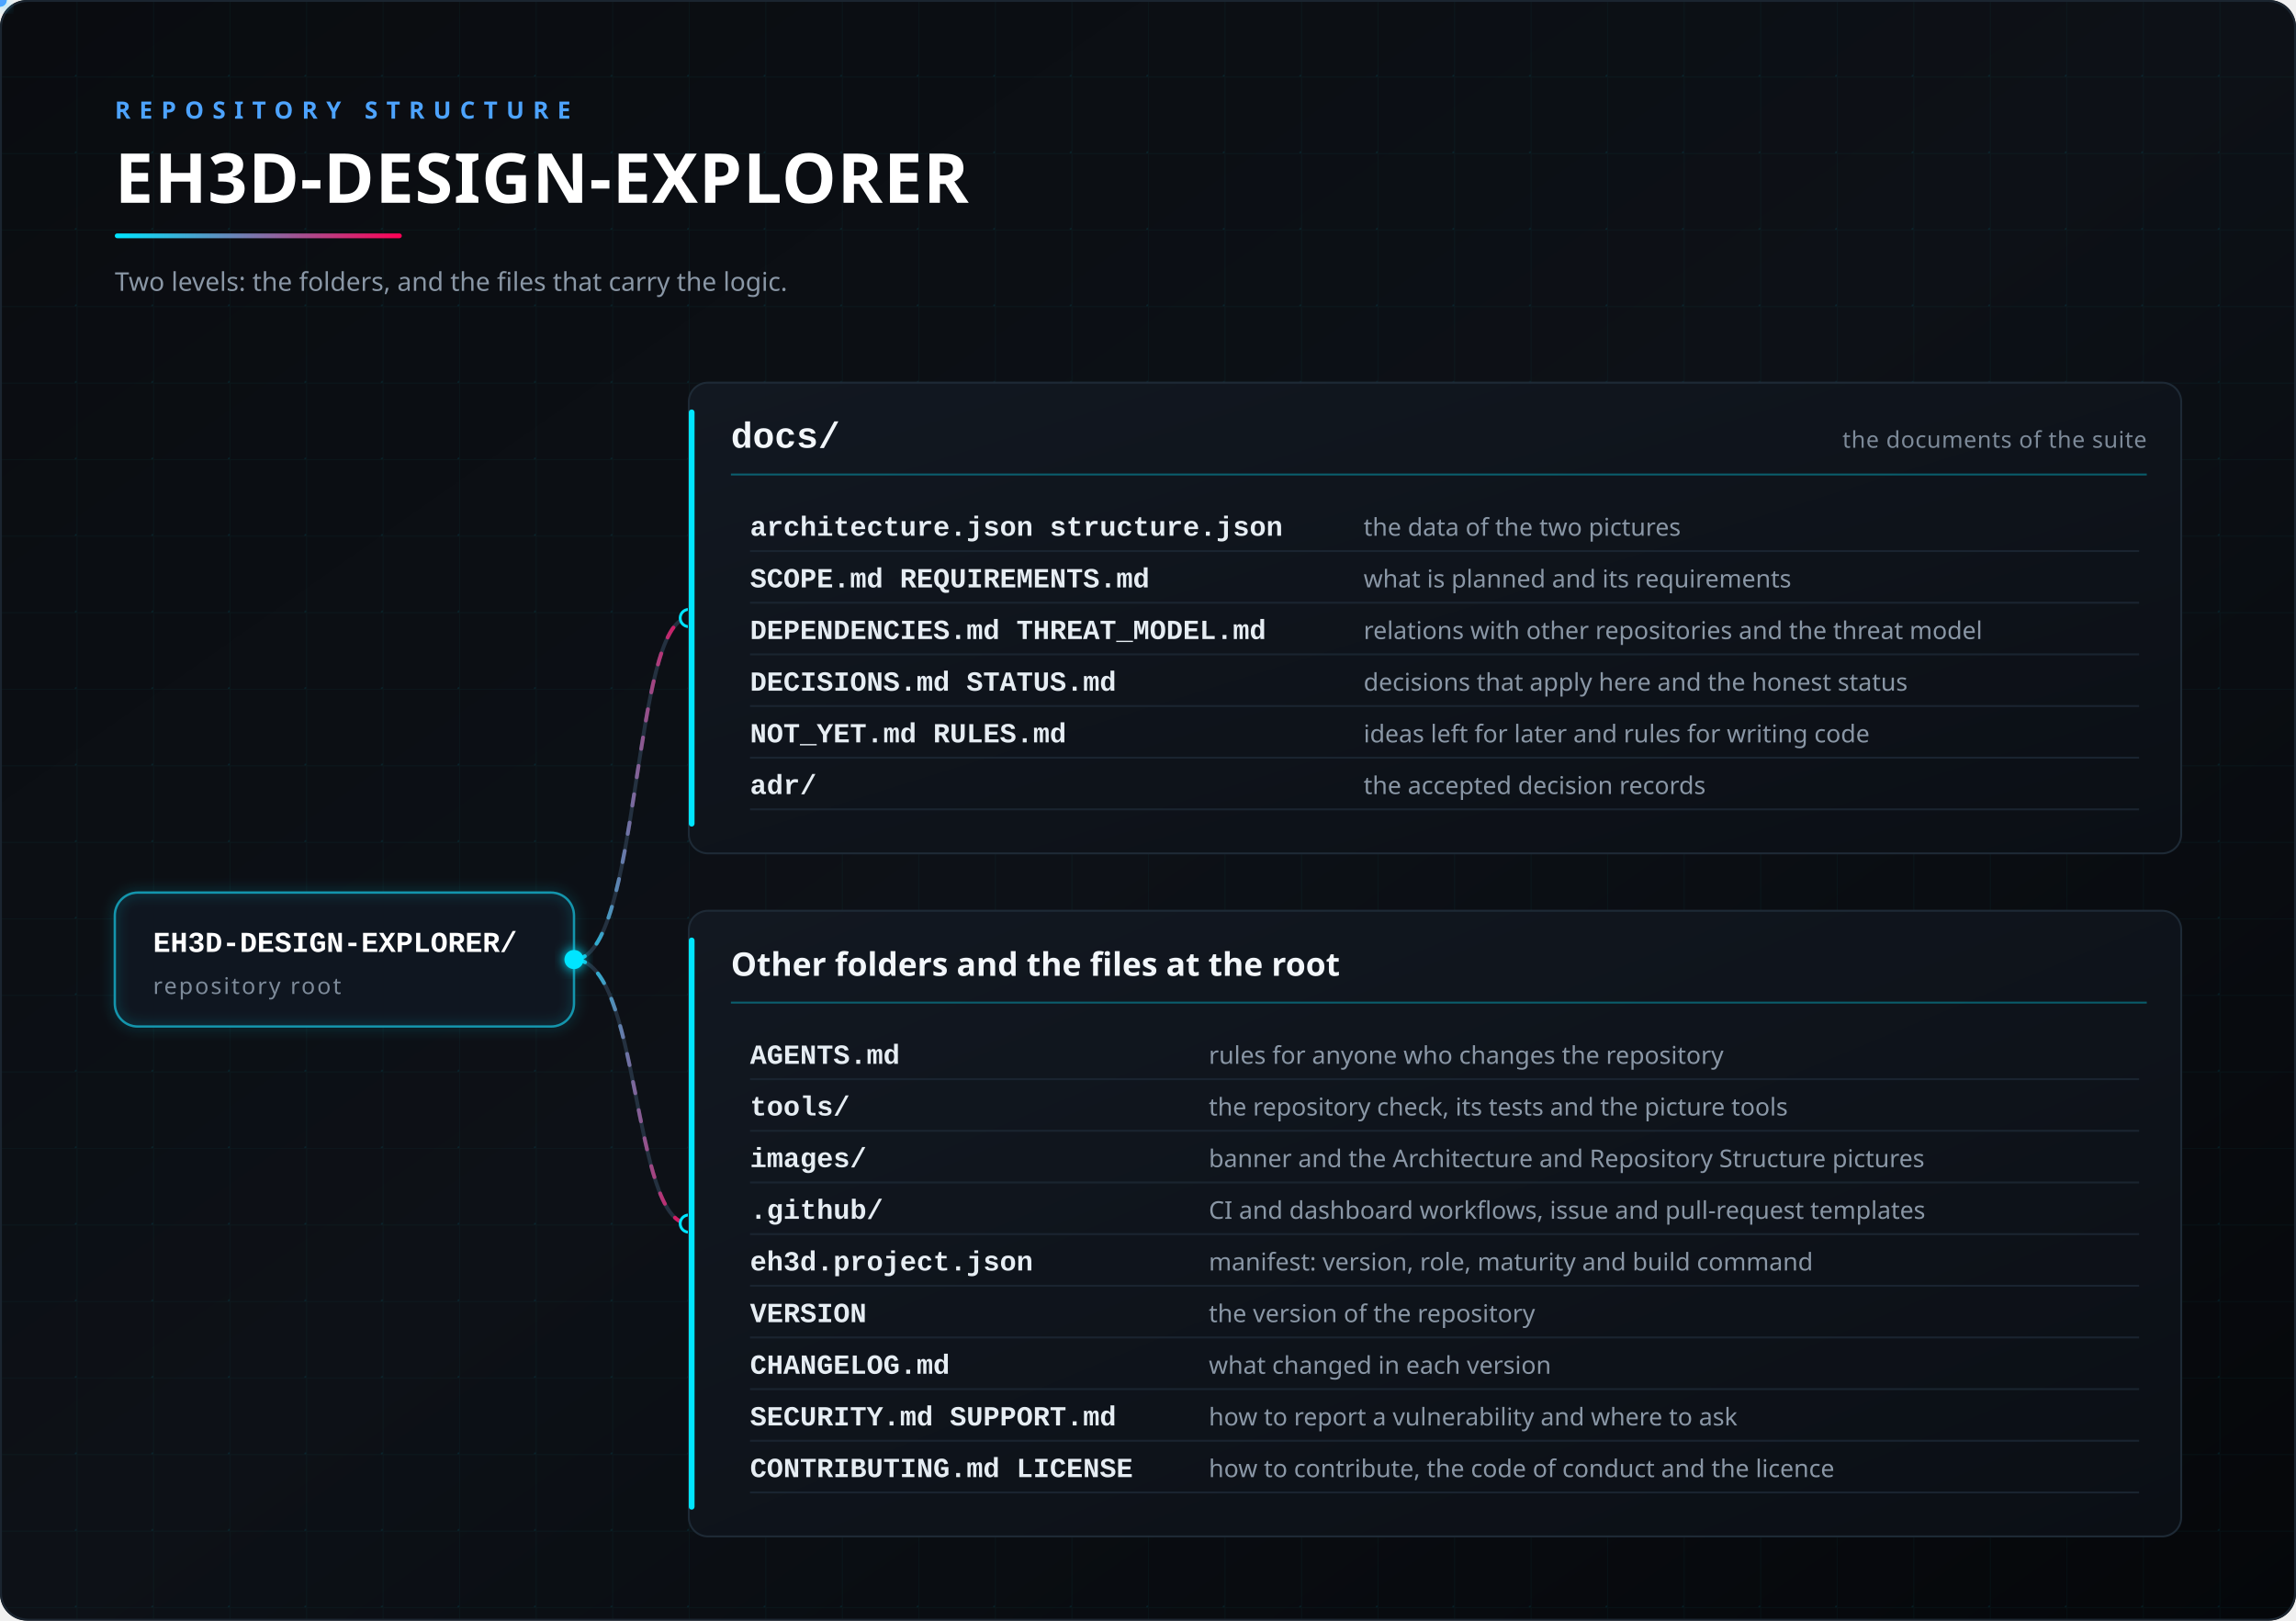
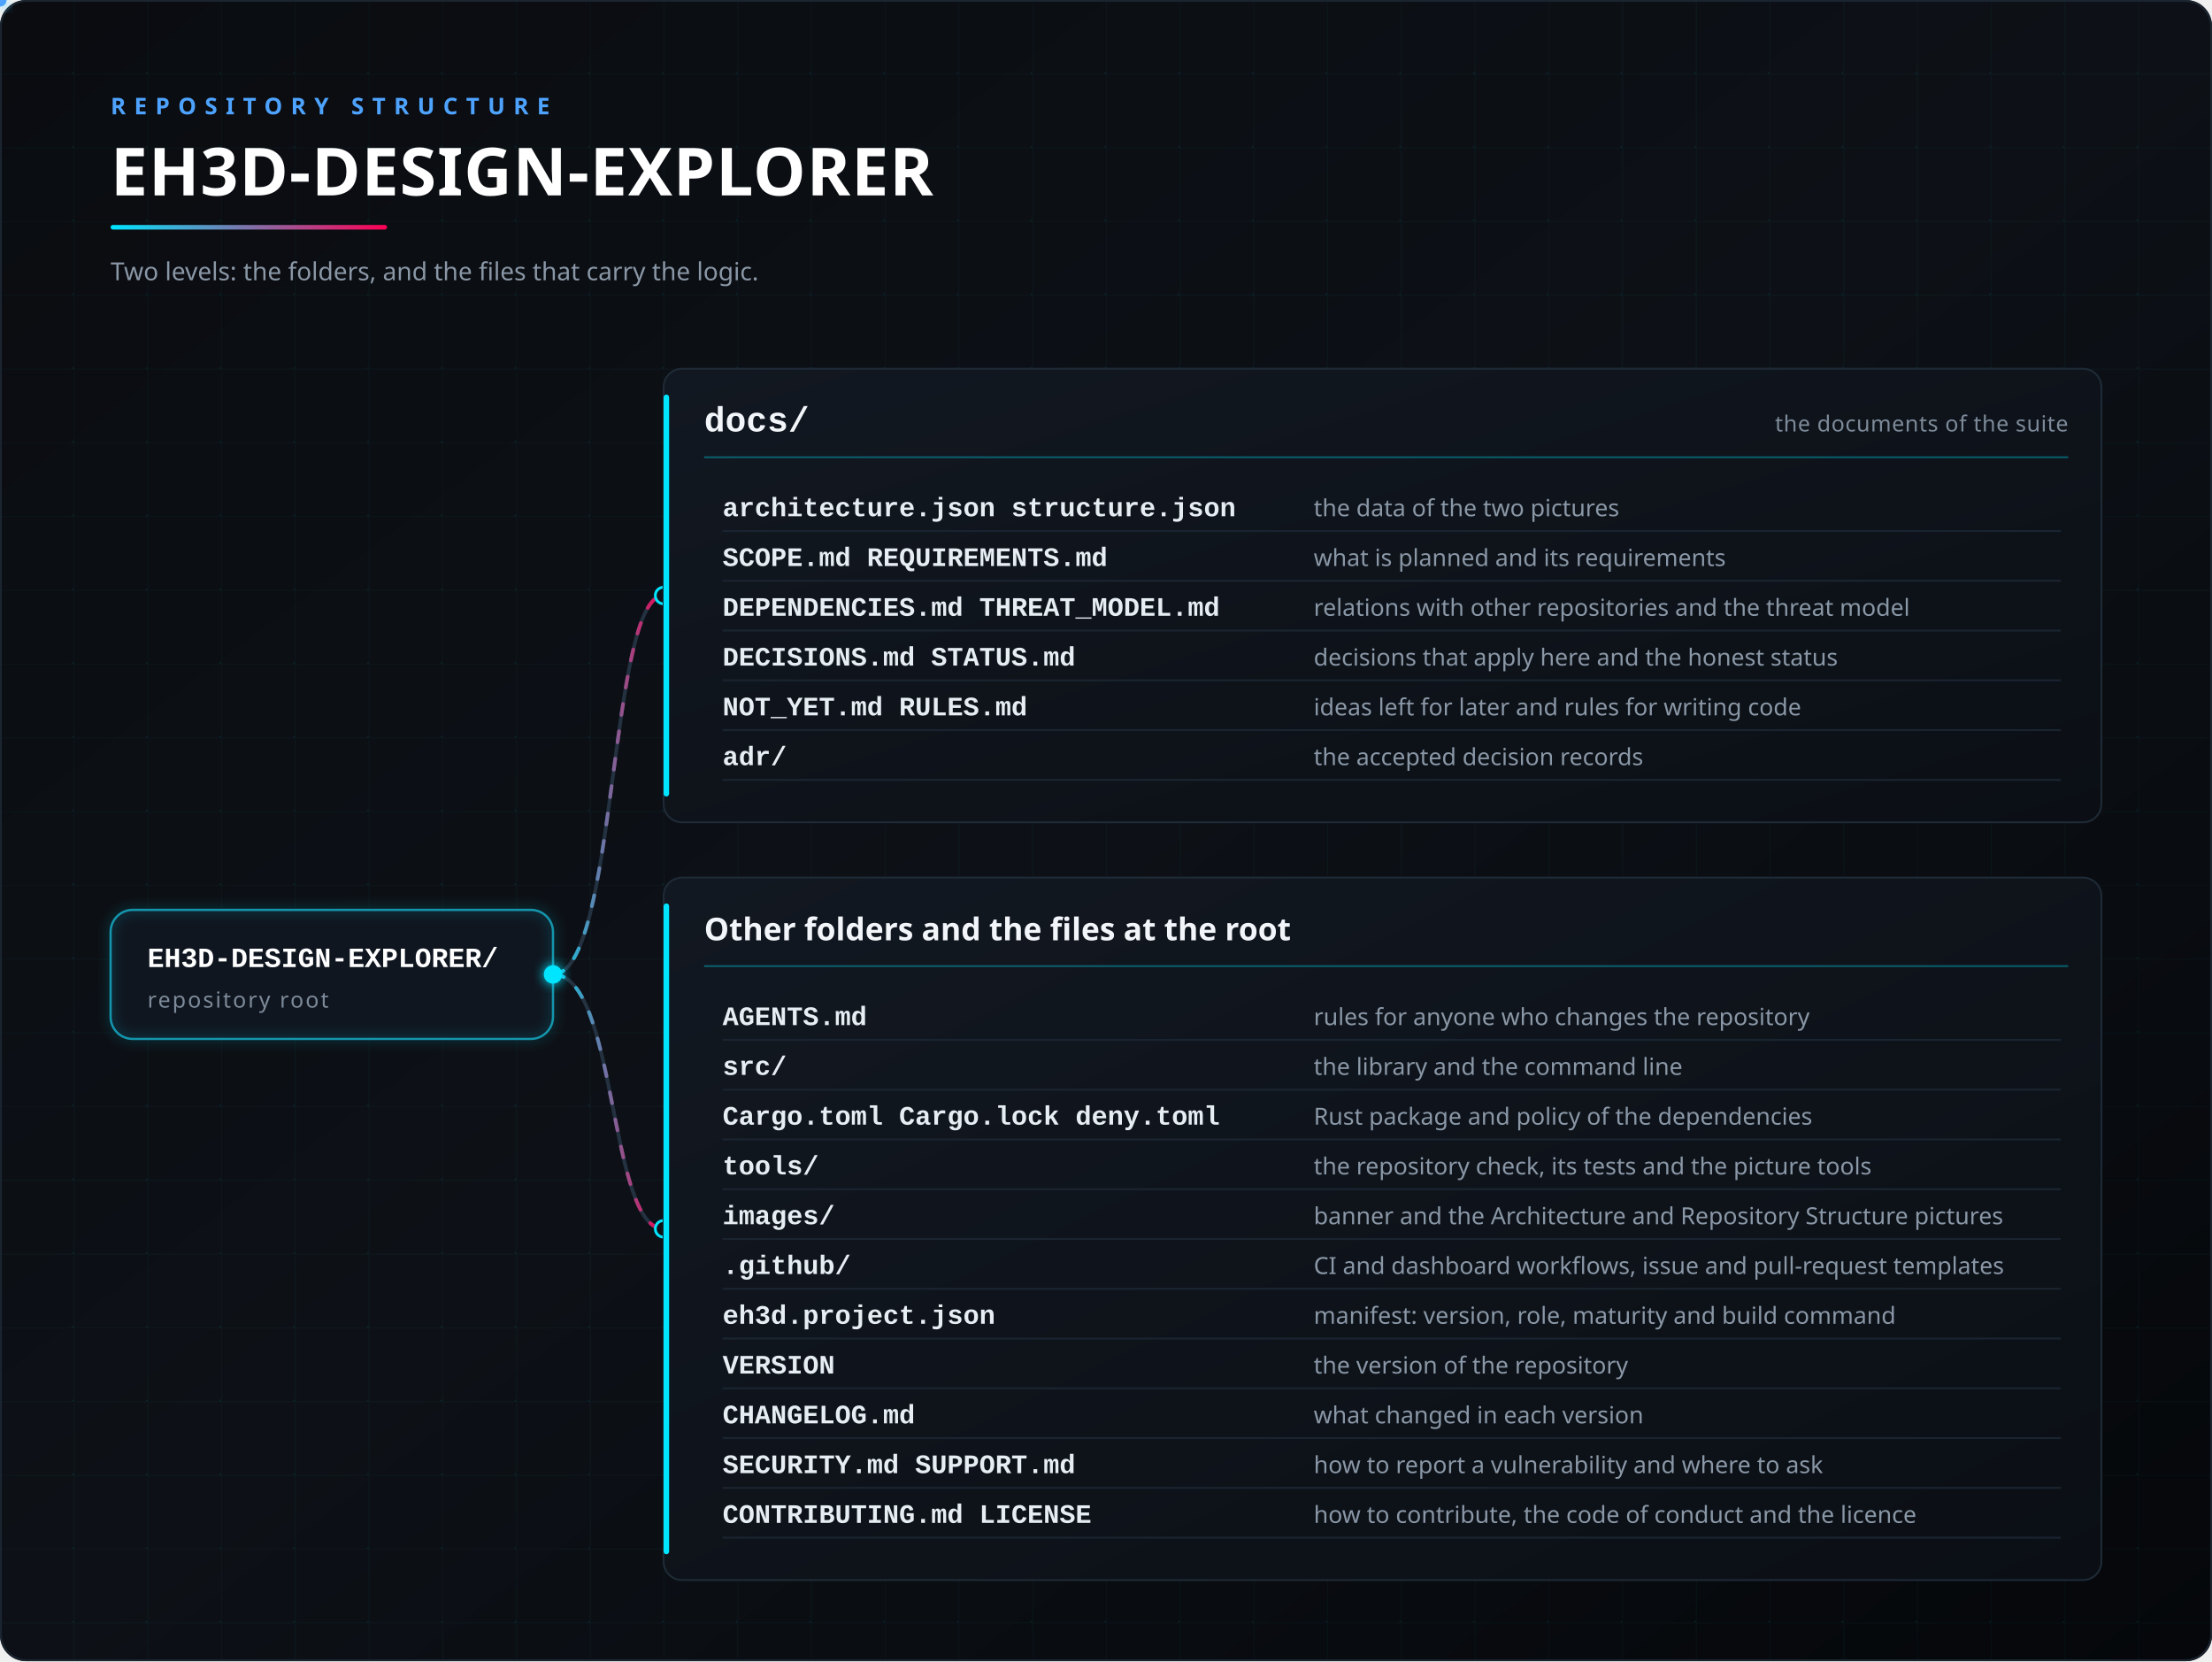
- <svg xmlns="http://www.w3.org/2000/svg" viewBox="0 0 1200 847" width="100%" role="img" aria-labelledby="t d">
+ <svg xmlns="http://www.w3.org/2000/svg" viewBox="0 0 1200 901" width="100%" role="img" aria-labelledby="t d">
  <defs>
    <linearGradient id="bg" x1="0" y1="0" x2="1" y2="1">
      <stop offset="0" stop-color="#0A0C10" />
      <stop offset="0.5" stop-color="#0D1117" />
      <stop offset="1" stop-color="#05070A" />
    </linearGradient>
    <linearGradient id="card" x1="0" y1="0" x2="1" y2="1">
      <stop offset="0" stop-color="#121821" />
      <stop offset="1" stop-color="#0B0F15" />
    </linearGradient>
    <linearGradient id="line" x1="0" y1="0" x2="1" y2="0">
      <stop offset="0" stop-color="#00E5FF" />
      <stop offset="1" stop-color="#FF0055" />
    </linearGradient>
    <filter id="glow" x="-50%" y="-50%" width="200%" height="200%">
      <feGaussianBlur stdDeviation="3" result="b" />
      <feMerge>
        <feMergeNode in="b" />
        <feMergeNode in="SourceGraphic" />
      </feMerge>
    </filter>
    <pattern id="grid" width="40" height="40" patternUnits="userSpaceOnUse">
      <path d="M40 0H0V40" fill="none" stroke="#00E5FF" stroke-opacity="0.035" />
      <circle cx="40" cy="40" r="1" fill="#00E5FF" fill-opacity="0.09" />
    </pattern>
  </defs>
-   <rect width="1200" height="847" rx="14" fill="url(#bg)" />
-   <rect width="1200" height="847" rx="14" fill="url(#grid)" />
-   <rect x="0.5" y="0.5" width="1199" height="846" rx="14" fill="none" stroke="#1B2530" />
+   <rect width="1200" height="901" rx="14" fill="url(#bg)" />
+   <rect width="1200" height="901" rx="14" fill="url(#grid)" />
+   <rect x="0.5" y="0.5" width="1199" height="900" rx="14" fill="none" stroke="#1B2530" />
  <text x="60" y="62" font-family="'Segoe UI','Noto Sans','Noto Sans CJK SC','Microsoft YaHei','Yu Gothic','Helvetica Neue',Helvetica,Arial,sans-serif" font-size="12.5" font-weight="600" fill="#4DA3FF" text-anchor="start" letter-spacing="4.5">REPOSITORY STRUCTURE</text>
  <text x="60" y="106" font-family="'Segoe UI','Noto Sans','Noto Sans CJK SC','Microsoft YaHei','Yu Gothic','Helvetica Neue',Helvetica,Arial,sans-serif" font-size="36" font-weight="700" fill="#FFFFFF" text-anchor="start" letter-spacing="0.5">EH3D-DESIGN-EXPLORER</text>
  <rect x="60" y="122" width="150" height="2.5" rx="1.25" fill="url(#line)">
    <animate attributeName="width" values="40;150;150" keyTimes="0;0.4;1" dur="3s" repeatCount="indefinite" />
  </rect>
  <text x="60" y="152" font-family="'Segoe UI','Noto Sans','Noto Sans CJK SC','Microsoft YaHei','Yu Gothic','Helvetica Neue',Helvetica,Arial,sans-serif" font-size="13.5" font-weight="400" fill="#8A97A6" text-anchor="start">Two levels: the folders, and the files that carry the logic.</text>
-   <path id="c0" d="M300,501.5 C335,501.5 330,323 360,323" fill="none" stroke="#243140" stroke-width="2" />
-   <path d="M300,501.5 C335,501.5 330,323 360,323" fill="none" stroke="url(#line)" stroke-width="2" stroke-linecap="round" stroke-dasharray="6 9" opacity="0.9">
+   <path id="c0" d="M300,528.5 C335,528.5 330,323 360,323" fill="none" stroke="#243140" stroke-width="2" />
+   <path d="M300,528.5 C335,528.5 330,323 360,323" fill="none" stroke="url(#line)" stroke-width="2" stroke-linecap="round" stroke-dasharray="6 9" opacity="0.9">
    <animate attributeName="stroke-dashoffset" from="0" to="-30" dur="1.6s" repeatCount="indefinite" />
  </path>
  <circle cx="360" cy="323" r="4.5" fill="#0D1117" stroke="#00E5FF" stroke-width="1.5" />
-   <path id="c1" d="M300,501.5 C335,501.5 330,639.5 360,639.5" fill="none" stroke="#243140" stroke-width="2" />
-   <path d="M300,501.5 C335,501.5 330,639.5 360,639.5" fill="none" stroke="url(#line)" stroke-width="2" stroke-linecap="round" stroke-dasharray="6 9" opacity="0.9">
+   <path id="c1" d="M300,528.5 C335,528.5 330,666.5 360,666.5" fill="none" stroke="#243140" stroke-width="2" />
+   <path d="M300,528.5 C335,528.5 330,666.5 360,666.5" fill="none" stroke="url(#line)" stroke-width="2" stroke-linecap="round" stroke-dasharray="6 9" opacity="0.9">
    <animate attributeName="stroke-dashoffset" from="0" to="-30" dur="1.6s" repeatCount="indefinite" />
  </path>
-   <circle cx="360" cy="639.5" r="4.5" fill="#0D1117" stroke="#00E5FF" stroke-width="1.5" />
+   <circle cx="360" cy="666.5" r="4.5" fill="#0D1117" stroke="#00E5FF" stroke-width="1.5" />
  <circle r="3.5" fill="#00E5FF" filter="url(#glow)">
    <animateMotion dur="3.4s" repeatCount="indefinite">
      <mpath href="#c0" />
    </animateMotion>
  </circle>
  <circle r="3.5" fill="#4DA3FF" filter="url(#glow)">
    <animateMotion dur="4.2s" repeatCount="indefinite">
      <mpath href="#c1" />
    </animateMotion>
  </circle>
-   <rect x="60" y="466.5" width="240" height="70" rx="12" fill="#0F1620" stroke="#2A3A4C" stroke-width="1.2" />
-   <rect x="60" y="466.5" width="240" height="70" rx="12" fill="none" stroke="#00E5FF" stroke-opacity="0.5" stroke-width="1.2" filter="url(#glow)">
+   <rect x="60" y="493.5" width="240" height="70" rx="12" fill="#0F1620" stroke="#2A3A4C" stroke-width="1.2" />
+   <rect x="60" y="493.5" width="240" height="70" rx="12" fill="none" stroke="#00E5FF" stroke-opacity="0.5" stroke-width="1.2" filter="url(#glow)">
    <animate attributeName="stroke-opacity" values="0.15;0.6;0.15" dur="3.6s" repeatCount="indefinite" />
  </rect>
-   <text x="80" y="497.5" font-family="'JetBrains Mono','Cascadia Code','SFMono-Regular',Consolas,'Liberation Mono',monospace" font-size="15.1" font-weight="700" fill="#FFFFFF" text-anchor="start">EH3D-DESIGN-EXPLORER/</text>
-   <text x="80" y="519.5" font-family="'Segoe UI','Noto Sans','Noto Sans CJK SC','Microsoft YaHei','Yu Gothic','Helvetica Neue',Helvetica,Arial,sans-serif" font-size="12" font-weight="400" fill="#7D8A99" text-anchor="start" letter-spacing="1">repository root</text>
-   <circle cx="300" cy="501.5" r="5" fill="#00E5FF" filter="url(#glow)" />
+   <text x="80" y="524.5" font-family="'JetBrains Mono','Cascadia Code','SFMono-Regular',Consolas,'Liberation Mono',monospace" font-size="15.1" font-weight="700" fill="#FFFFFF" text-anchor="start">EH3D-DESIGN-EXPLORER/</text>
+   <text x="80" y="546.5" font-family="'Segoe UI','Noto Sans','Noto Sans CJK SC','Microsoft YaHei','Yu Gothic','Helvetica Neue',Helvetica,Arial,sans-serif" font-size="12" font-weight="400" fill="#7D8A99" text-anchor="start" letter-spacing="1">repository root</text>
+   <circle cx="300" cy="528.5" r="5" fill="#00E5FF" filter="url(#glow)" />
  <rect x="360" y="200" width="780" height="246" rx="10" fill="url(#card)" stroke="#1E2A36" stroke-width="1" />
  <rect x="360" y="214" width="3" height="218" rx="1.5" fill="#00E5FF">
    <animate attributeName="opacity" values="0.55;1;0.55" dur="4s" begin="0s" repeatCount="indefinite" />
  </rect>
  <text x="382" y="234" font-family="'JetBrains Mono','Cascadia Code','SFMono-Regular',Consolas,'Liberation Mono',monospace" font-size="19" font-weight="700" fill="#F2F6FA" text-anchor="start">docs/</text>
  <text x="1122" y="234" font-family="'Segoe UI','Noto Sans','Noto Sans CJK SC','Microsoft YaHei','Yu Gothic','Helvetica Neue',Helvetica,Arial,sans-serif" font-size="12" font-weight="400" fill="#7D8A99" text-anchor="end" letter-spacing="0.3">the documents of the suite</text>
  <line x1="382" y1="248" x2="1122" y2="248" stroke="#00E5FF" stroke-opacity="0.35" stroke-width="1" />
  <text x="392" y="280" font-family="'JetBrains Mono','Cascadia Code','SFMono-Regular',Consolas,'Liberation Mono',monospace" font-size="14.5" font-weight="600" fill="#E6EDF3" text-anchor="start">architecture.json  structure.json</text>
  <text x="712.67" y="280" font-family="'Segoe UI','Noto Sans','Noto Sans CJK SC','Microsoft YaHei','Yu Gothic','Helvetica Neue',Helvetica,Arial,sans-serif" font-size="12.8" font-weight="400" fill="#8A97A6" text-anchor="start">the data of the two pictures</text>
  <line x1="392" y1="288" x2="1118" y2="288" stroke="#1A2430" stroke-width="1" />
  <text x="392" y="307" font-family="'JetBrains Mono','Cascadia Code','SFMono-Regular',Consolas,'Liberation Mono',monospace" font-size="14.5" font-weight="600" fill="#E6EDF3" text-anchor="start">SCOPE.md  REQUIREMENTS.md</text>
  <text x="712.67" y="307" font-family="'Segoe UI','Noto Sans','Noto Sans CJK SC','Microsoft YaHei','Yu Gothic','Helvetica Neue',Helvetica,Arial,sans-serif" font-size="12.8" font-weight="400" fill="#8A97A6" text-anchor="start">what is planned and its requirements</text>
  <line x1="392" y1="315" x2="1118" y2="315" stroke="#1A2430" stroke-width="1" />
  <text x="392" y="334" font-family="'JetBrains Mono','Cascadia Code','SFMono-Regular',Consolas,'Liberation Mono',monospace" font-size="14.5" font-weight="600" fill="#E6EDF3" text-anchor="start">DEPENDENCIES.md  THREAT_MODEL.md</text>
  <text x="712.67" y="334" font-family="'Segoe UI','Noto Sans','Noto Sans CJK SC','Microsoft YaHei','Yu Gothic','Helvetica Neue',Helvetica,Arial,sans-serif" font-size="12.8" font-weight="400" fill="#8A97A6" text-anchor="start">relations with other repositories and the threat model</text>
  <line x1="392" y1="342" x2="1118" y2="342" stroke="#1A2430" stroke-width="1" />
  <text x="392" y="361" font-family="'JetBrains Mono','Cascadia Code','SFMono-Regular',Consolas,'Liberation Mono',monospace" font-size="14.5" font-weight="600" fill="#E6EDF3" text-anchor="start">DECISIONS.md  STATUS.md</text>
  <text x="712.67" y="361" font-family="'Segoe UI','Noto Sans','Noto Sans CJK SC','Microsoft YaHei','Yu Gothic','Helvetica Neue',Helvetica,Arial,sans-serif" font-size="12.8" font-weight="400" fill="#8A97A6" text-anchor="start">decisions that apply here and the honest status</text>
  <line x1="392" y1="369" x2="1118" y2="369" stroke="#1A2430" stroke-width="1" />
  <text x="392" y="388" font-family="'JetBrains Mono','Cascadia Code','SFMono-Regular',Consolas,'Liberation Mono',monospace" font-size="14.5" font-weight="600" fill="#E6EDF3" text-anchor="start">NOT_YET.md  RULES.md</text>
  <text x="712.67" y="388" font-family="'Segoe UI','Noto Sans','Noto Sans CJK SC','Microsoft YaHei','Yu Gothic','Helvetica Neue',Helvetica,Arial,sans-serif" font-size="12.8" font-weight="400" fill="#8A97A6" text-anchor="start">ideas left for later and rules for writing code</text>
  <line x1="392" y1="396" x2="1118" y2="396" stroke="#1A2430" stroke-width="1" />
  <text x="392" y="415" font-family="'JetBrains Mono','Cascadia Code','SFMono-Regular',Consolas,'Liberation Mono',monospace" font-size="14.5" font-weight="600" fill="#E6EDF3" text-anchor="start">adr/</text>
  <text x="712.67" y="415" font-family="'Segoe UI','Noto Sans','Noto Sans CJK SC','Microsoft YaHei','Yu Gothic','Helvetica Neue',Helvetica,Arial,sans-serif" font-size="12.8" font-weight="400" fill="#8A97A6" text-anchor="start">the accepted decision records</text>
  <line x1="392" y1="423" x2="1118" y2="423" stroke="#1A2430" stroke-width="1" />
-   <rect x="360" y="476" width="780" height="327" rx="10" fill="url(#card)" stroke="#1E2A36" stroke-width="1" />
-   <rect x="360" y="490" width="3" height="299" rx="1.5" fill="#00E5FF">
+   <rect x="360" y="476" width="780" height="381" rx="10" fill="url(#card)" stroke="#1E2A36" stroke-width="1" />
+   <rect x="360" y="490" width="3" height="353" rx="1.5" fill="#00E5FF">
    <animate attributeName="opacity" values="0.55;1;0.55" dur="4s" begin="0.6s" repeatCount="indefinite" />
  </rect>
  <text x="382" y="510" font-family="'Segoe UI','Noto Sans','Noto Sans CJK SC','Microsoft YaHei','Yu Gothic','Helvetica Neue',Helvetica,Arial,sans-serif" font-size="17" font-weight="700" fill="#F2F6FA" text-anchor="start">Other folders and the files at the root</text>
  <line x1="382" y1="524" x2="1122" y2="524" stroke="#00E5FF" stroke-opacity="0.35" stroke-width="1" />
  <text x="392" y="556" font-family="'JetBrains Mono','Cascadia Code','SFMono-Regular',Consolas,'Liberation Mono',monospace" font-size="14.5" font-weight="600" fill="#E6EDF3" text-anchor="start">AGENTS.md</text>
-   <text x="631.76" y="556" font-family="'Segoe UI','Noto Sans','Noto Sans CJK SC','Microsoft YaHei','Yu Gothic','Helvetica Neue',Helvetica,Arial,sans-serif" font-size="12.8" font-weight="400" fill="#8A97A6" text-anchor="start">rules for anyone who changes the repository</text>
+   <text x="712.67" y="556" font-family="'Segoe UI','Noto Sans','Noto Sans CJK SC','Microsoft YaHei','Yu Gothic','Helvetica Neue',Helvetica,Arial,sans-serif" font-size="12.8" font-weight="400" fill="#8A97A6" text-anchor="start">rules for anyone who changes the repository</text>
  <line x1="392" y1="564" x2="1118" y2="564" stroke="#1A2430" stroke-width="1" />
-   <text x="392" y="583" font-family="'JetBrains Mono','Cascadia Code','SFMono-Regular',Consolas,'Liberation Mono',monospace" font-size="14.5" font-weight="600" fill="#E6EDF3" text-anchor="start">tools/</text>
-   <text x="631.76" y="583" font-family="'Segoe UI','Noto Sans','Noto Sans CJK SC','Microsoft YaHei','Yu Gothic','Helvetica Neue',Helvetica,Arial,sans-serif" font-size="12.8" font-weight="400" fill="#8A97A6" text-anchor="start">the repository check, its tests and the picture tools</text>
+   <text x="392" y="583" font-family="'JetBrains Mono','Cascadia Code','SFMono-Regular',Consolas,'Liberation Mono',monospace" font-size="14.5" font-weight="600" fill="#E6EDF3" text-anchor="start">src/</text>
+   <text x="712.67" y="583" font-family="'Segoe UI','Noto Sans','Noto Sans CJK SC','Microsoft YaHei','Yu Gothic','Helvetica Neue',Helvetica,Arial,sans-serif" font-size="12.8" font-weight="400" fill="#8A97A6" text-anchor="start">the library and the command line</text>
  <line x1="392" y1="591" x2="1118" y2="591" stroke="#1A2430" stroke-width="1" />
-   <text x="392" y="610" font-family="'JetBrains Mono','Cascadia Code','SFMono-Regular',Consolas,'Liberation Mono',monospace" font-size="14.5" font-weight="600" fill="#E6EDF3" text-anchor="start">images/</text>
-   <text x="631.76" y="610" font-family="'Segoe UI','Noto Sans','Noto Sans CJK SC','Microsoft YaHei','Yu Gothic','Helvetica Neue',Helvetica,Arial,sans-serif" font-size="12.8" font-weight="400" fill="#8A97A6" text-anchor="start">banner and the Architecture and Repository Structure pictures</text>
+   <text x="392" y="610" font-family="'JetBrains Mono','Cascadia Code','SFMono-Regular',Consolas,'Liberation Mono',monospace" font-size="14.5" font-weight="600" fill="#E6EDF3" text-anchor="start">Cargo.toml  Cargo.lock  deny.toml</text>
+   <text x="712.67" y="610" font-family="'Segoe UI','Noto Sans','Noto Sans CJK SC','Microsoft YaHei','Yu Gothic','Helvetica Neue',Helvetica,Arial,sans-serif" font-size="12.8" font-weight="400" fill="#8A97A6" text-anchor="start">Rust package and policy of the dependencies</text>
  <line x1="392" y1="618" x2="1118" y2="618" stroke="#1A2430" stroke-width="1" />
-   <text x="392" y="637" font-family="'JetBrains Mono','Cascadia Code','SFMono-Regular',Consolas,'Liberation Mono',monospace" font-size="14.5" font-weight="600" fill="#E6EDF3" text-anchor="start">.github/</text>
-   <text x="631.76" y="637" font-family="'Segoe UI','Noto Sans','Noto Sans CJK SC','Microsoft YaHei','Yu Gothic','Helvetica Neue',Helvetica,Arial,sans-serif" font-size="12.8" font-weight="400" fill="#8A97A6" text-anchor="start">CI and dashboard workflows, issue and pull-request templates</text>
+   <text x="392" y="637" font-family="'JetBrains Mono','Cascadia Code','SFMono-Regular',Consolas,'Liberation Mono',monospace" font-size="14.5" font-weight="600" fill="#E6EDF3" text-anchor="start">tools/</text>
+   <text x="712.67" y="637" font-family="'Segoe UI','Noto Sans','Noto Sans CJK SC','Microsoft YaHei','Yu Gothic','Helvetica Neue',Helvetica,Arial,sans-serif" font-size="12.8" font-weight="400" fill="#8A97A6" text-anchor="start">the repository check, its tests and the picture tools</text>
  <line x1="392" y1="645" x2="1118" y2="645" stroke="#1A2430" stroke-width="1" />
-   <text x="392" y="664" font-family="'JetBrains Mono','Cascadia Code','SFMono-Regular',Consolas,'Liberation Mono',monospace" font-size="14.5" font-weight="600" fill="#E6EDF3" text-anchor="start">eh3d.project.json</text>
-   <text x="631.76" y="664" font-family="'Segoe UI','Noto Sans','Noto Sans CJK SC','Microsoft YaHei','Yu Gothic','Helvetica Neue',Helvetica,Arial,sans-serif" font-size="12.8" font-weight="400" fill="#8A97A6" text-anchor="start">manifest: version, role, maturity and build command</text>
+   <text x="392" y="664" font-family="'JetBrains Mono','Cascadia Code','SFMono-Regular',Consolas,'Liberation Mono',monospace" font-size="14.5" font-weight="600" fill="#E6EDF3" text-anchor="start">images/</text>
+   <text x="712.67" y="664" font-family="'Segoe UI','Noto Sans','Noto Sans CJK SC','Microsoft YaHei','Yu Gothic','Helvetica Neue',Helvetica,Arial,sans-serif" font-size="12.8" font-weight="400" fill="#8A97A6" text-anchor="start">banner and the Architecture and Repository Structure pictures</text>
  <line x1="392" y1="672" x2="1118" y2="672" stroke="#1A2430" stroke-width="1" />
-   <text x="392" y="691" font-family="'JetBrains Mono','Cascadia Code','SFMono-Regular',Consolas,'Liberation Mono',monospace" font-size="14.5" font-weight="600" fill="#E6EDF3" text-anchor="start">VERSION</text>
-   <text x="631.76" y="691" font-family="'Segoe UI','Noto Sans','Noto Sans CJK SC','Microsoft YaHei','Yu Gothic','Helvetica Neue',Helvetica,Arial,sans-serif" font-size="12.8" font-weight="400" fill="#8A97A6" text-anchor="start">the version of the repository</text>
+   <text x="392" y="691" font-family="'JetBrains Mono','Cascadia Code','SFMono-Regular',Consolas,'Liberation Mono',monospace" font-size="14.5" font-weight="600" fill="#E6EDF3" text-anchor="start">.github/</text>
+   <text x="712.67" y="691" font-family="'Segoe UI','Noto Sans','Noto Sans CJK SC','Microsoft YaHei','Yu Gothic','Helvetica Neue',Helvetica,Arial,sans-serif" font-size="12.8" font-weight="400" fill="#8A97A6" text-anchor="start">CI and dashboard workflows, issue and pull-request templates</text>
  <line x1="392" y1="699" x2="1118" y2="699" stroke="#1A2430" stroke-width="1" />
-   <text x="392" y="718" font-family="'JetBrains Mono','Cascadia Code','SFMono-Regular',Consolas,'Liberation Mono',monospace" font-size="14.5" font-weight="600" fill="#E6EDF3" text-anchor="start">CHANGELOG.md</text>
-   <text x="631.76" y="718" font-family="'Segoe UI','Noto Sans','Noto Sans CJK SC','Microsoft YaHei','Yu Gothic','Helvetica Neue',Helvetica,Arial,sans-serif" font-size="12.8" font-weight="400" fill="#8A97A6" text-anchor="start">what changed in each version</text>
+   <text x="392" y="718" font-family="'JetBrains Mono','Cascadia Code','SFMono-Regular',Consolas,'Liberation Mono',monospace" font-size="14.5" font-weight="600" fill="#E6EDF3" text-anchor="start">eh3d.project.json</text>
+   <text x="712.67" y="718" font-family="'Segoe UI','Noto Sans','Noto Sans CJK SC','Microsoft YaHei','Yu Gothic','Helvetica Neue',Helvetica,Arial,sans-serif" font-size="12.8" font-weight="400" fill="#8A97A6" text-anchor="start">manifest: version, role, maturity and build command</text>
  <line x1="392" y1="726" x2="1118" y2="726" stroke="#1A2430" stroke-width="1" />
-   <text x="392" y="745" font-family="'JetBrains Mono','Cascadia Code','SFMono-Regular',Consolas,'Liberation Mono',monospace" font-size="14.5" font-weight="600" fill="#E6EDF3" text-anchor="start">SECURITY.md  SUPPORT.md</text>
-   <text x="631.76" y="745" font-family="'Segoe UI','Noto Sans','Noto Sans CJK SC','Microsoft YaHei','Yu Gothic','Helvetica Neue',Helvetica,Arial,sans-serif" font-size="12.8" font-weight="400" fill="#8A97A6" text-anchor="start">how to report a vulnerability and where to ask</text>
+   <text x="392" y="745" font-family="'JetBrains Mono','Cascadia Code','SFMono-Regular',Consolas,'Liberation Mono',monospace" font-size="14.5" font-weight="600" fill="#E6EDF3" text-anchor="start">VERSION</text>
+   <text x="712.67" y="745" font-family="'Segoe UI','Noto Sans','Noto Sans CJK SC','Microsoft YaHei','Yu Gothic','Helvetica Neue',Helvetica,Arial,sans-serif" font-size="12.8" font-weight="400" fill="#8A97A6" text-anchor="start">the version of the repository</text>
  <line x1="392" y1="753" x2="1118" y2="753" stroke="#1A2430" stroke-width="1" />
-   <text x="392" y="772" font-family="'JetBrains Mono','Cascadia Code','SFMono-Regular',Consolas,'Liberation Mono',monospace" font-size="14.5" font-weight="600" fill="#E6EDF3" text-anchor="start">CONTRIBUTING.md  LICENSE</text>
-   <text x="631.76" y="772" font-family="'Segoe UI','Noto Sans','Noto Sans CJK SC','Microsoft YaHei','Yu Gothic','Helvetica Neue',Helvetica,Arial,sans-serif" font-size="12.8" font-weight="400" fill="#8A97A6" text-anchor="start">how to contribute, the code of conduct and the licence</text>
+   <text x="392" y="772" font-family="'JetBrains Mono','Cascadia Code','SFMono-Regular',Consolas,'Liberation Mono',monospace" font-size="14.5" font-weight="600" fill="#E6EDF3" text-anchor="start">CHANGELOG.md</text>
+   <text x="712.67" y="772" font-family="'Segoe UI','Noto Sans','Noto Sans CJK SC','Microsoft YaHei','Yu Gothic','Helvetica Neue',Helvetica,Arial,sans-serif" font-size="12.8" font-weight="400" fill="#8A97A6" text-anchor="start">what changed in each version</text>
  <line x1="392" y1="780" x2="1118" y2="780" stroke="#1A2430" stroke-width="1" />
+   <text x="392" y="799" font-family="'JetBrains Mono','Cascadia Code','SFMono-Regular',Consolas,'Liberation Mono',monospace" font-size="14.5" font-weight="600" fill="#E6EDF3" text-anchor="start">SECURITY.md  SUPPORT.md</text>
+   <text x="712.67" y="799" font-family="'Segoe UI','Noto Sans','Noto Sans CJK SC','Microsoft YaHei','Yu Gothic','Helvetica Neue',Helvetica,Arial,sans-serif" font-size="12.8" font-weight="400" fill="#8A97A6" text-anchor="start">how to report a vulnerability and where to ask</text>
+   <line x1="392" y1="807" x2="1118" y2="807" stroke="#1A2430" stroke-width="1" />
+   <text x="392" y="826" font-family="'JetBrains Mono','Cascadia Code','SFMono-Regular',Consolas,'Liberation Mono',monospace" font-size="14.5" font-weight="600" fill="#E6EDF3" text-anchor="start">CONTRIBUTING.md  LICENSE</text>
+   <text x="712.67" y="826" font-family="'Segoe UI','Noto Sans','Noto Sans CJK SC','Microsoft YaHei','Yu Gothic','Helvetica Neue',Helvetica,Arial,sans-serif" font-size="12.8" font-weight="400" fill="#8A97A6" text-anchor="start">how to contribute, the code of conduct and the licence</text>
+   <line x1="392" y1="834" x2="1118" y2="834" stroke="#1A2430" stroke-width="1" />
</svg>
